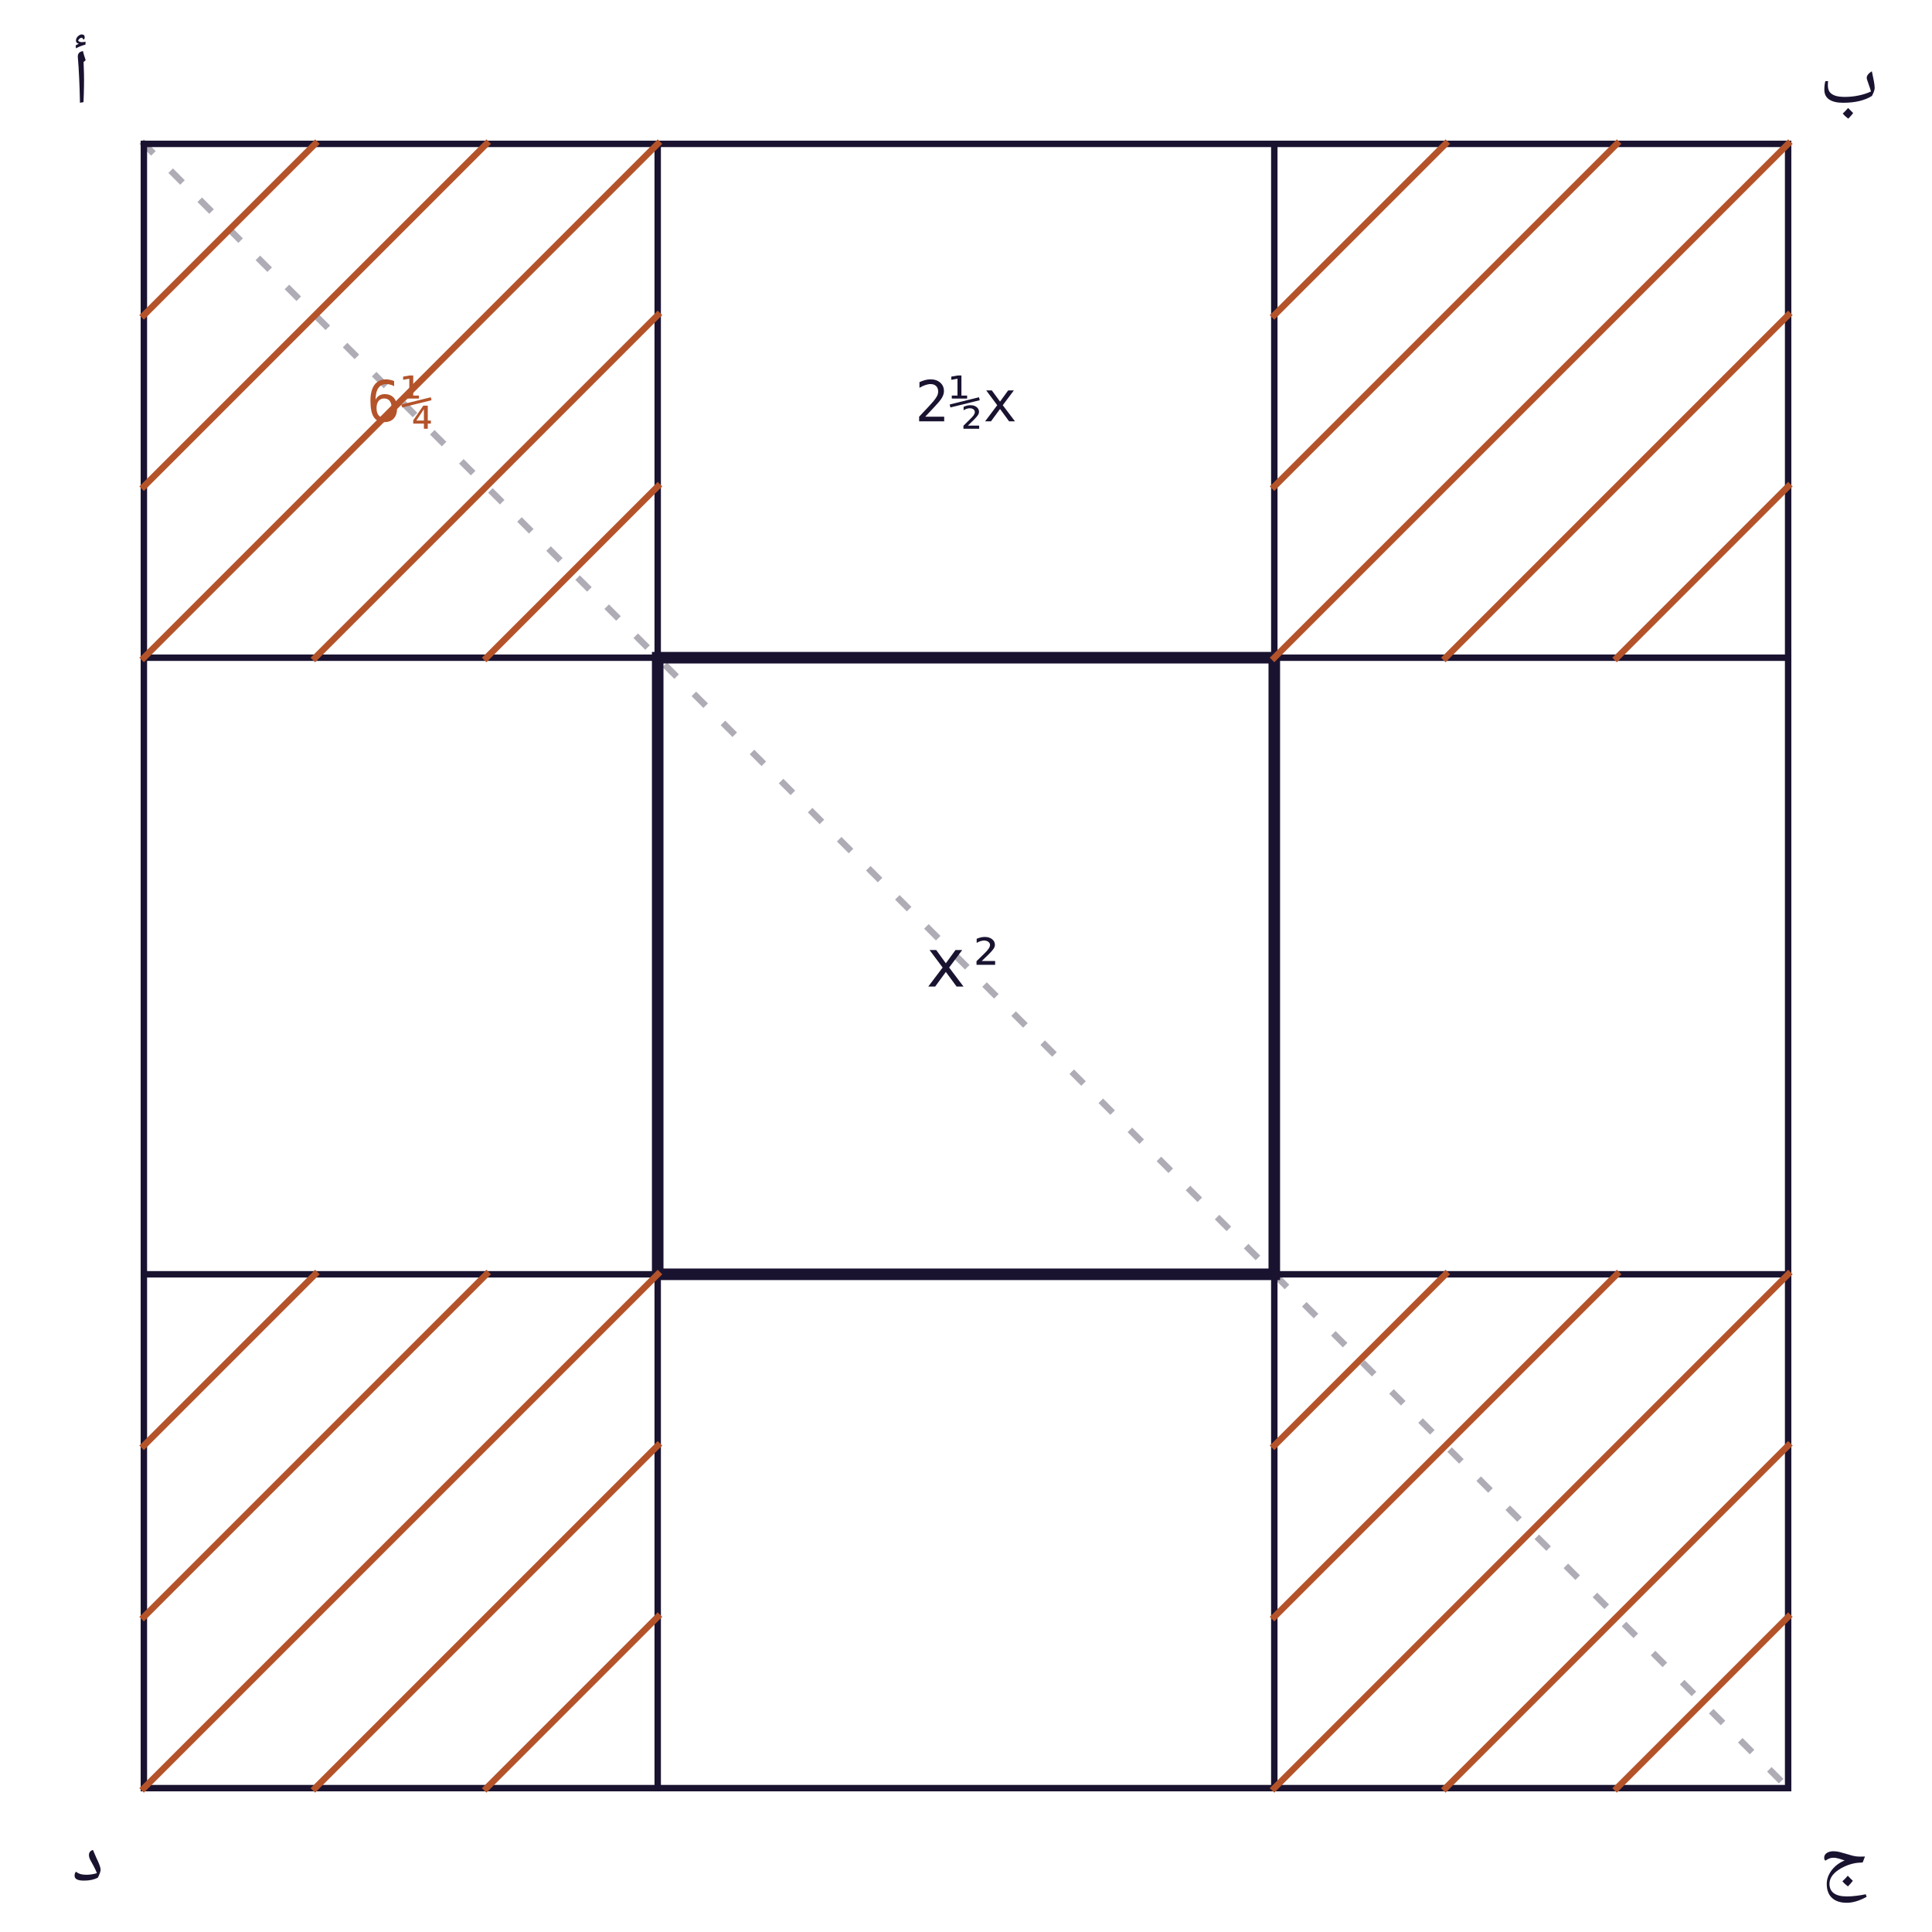
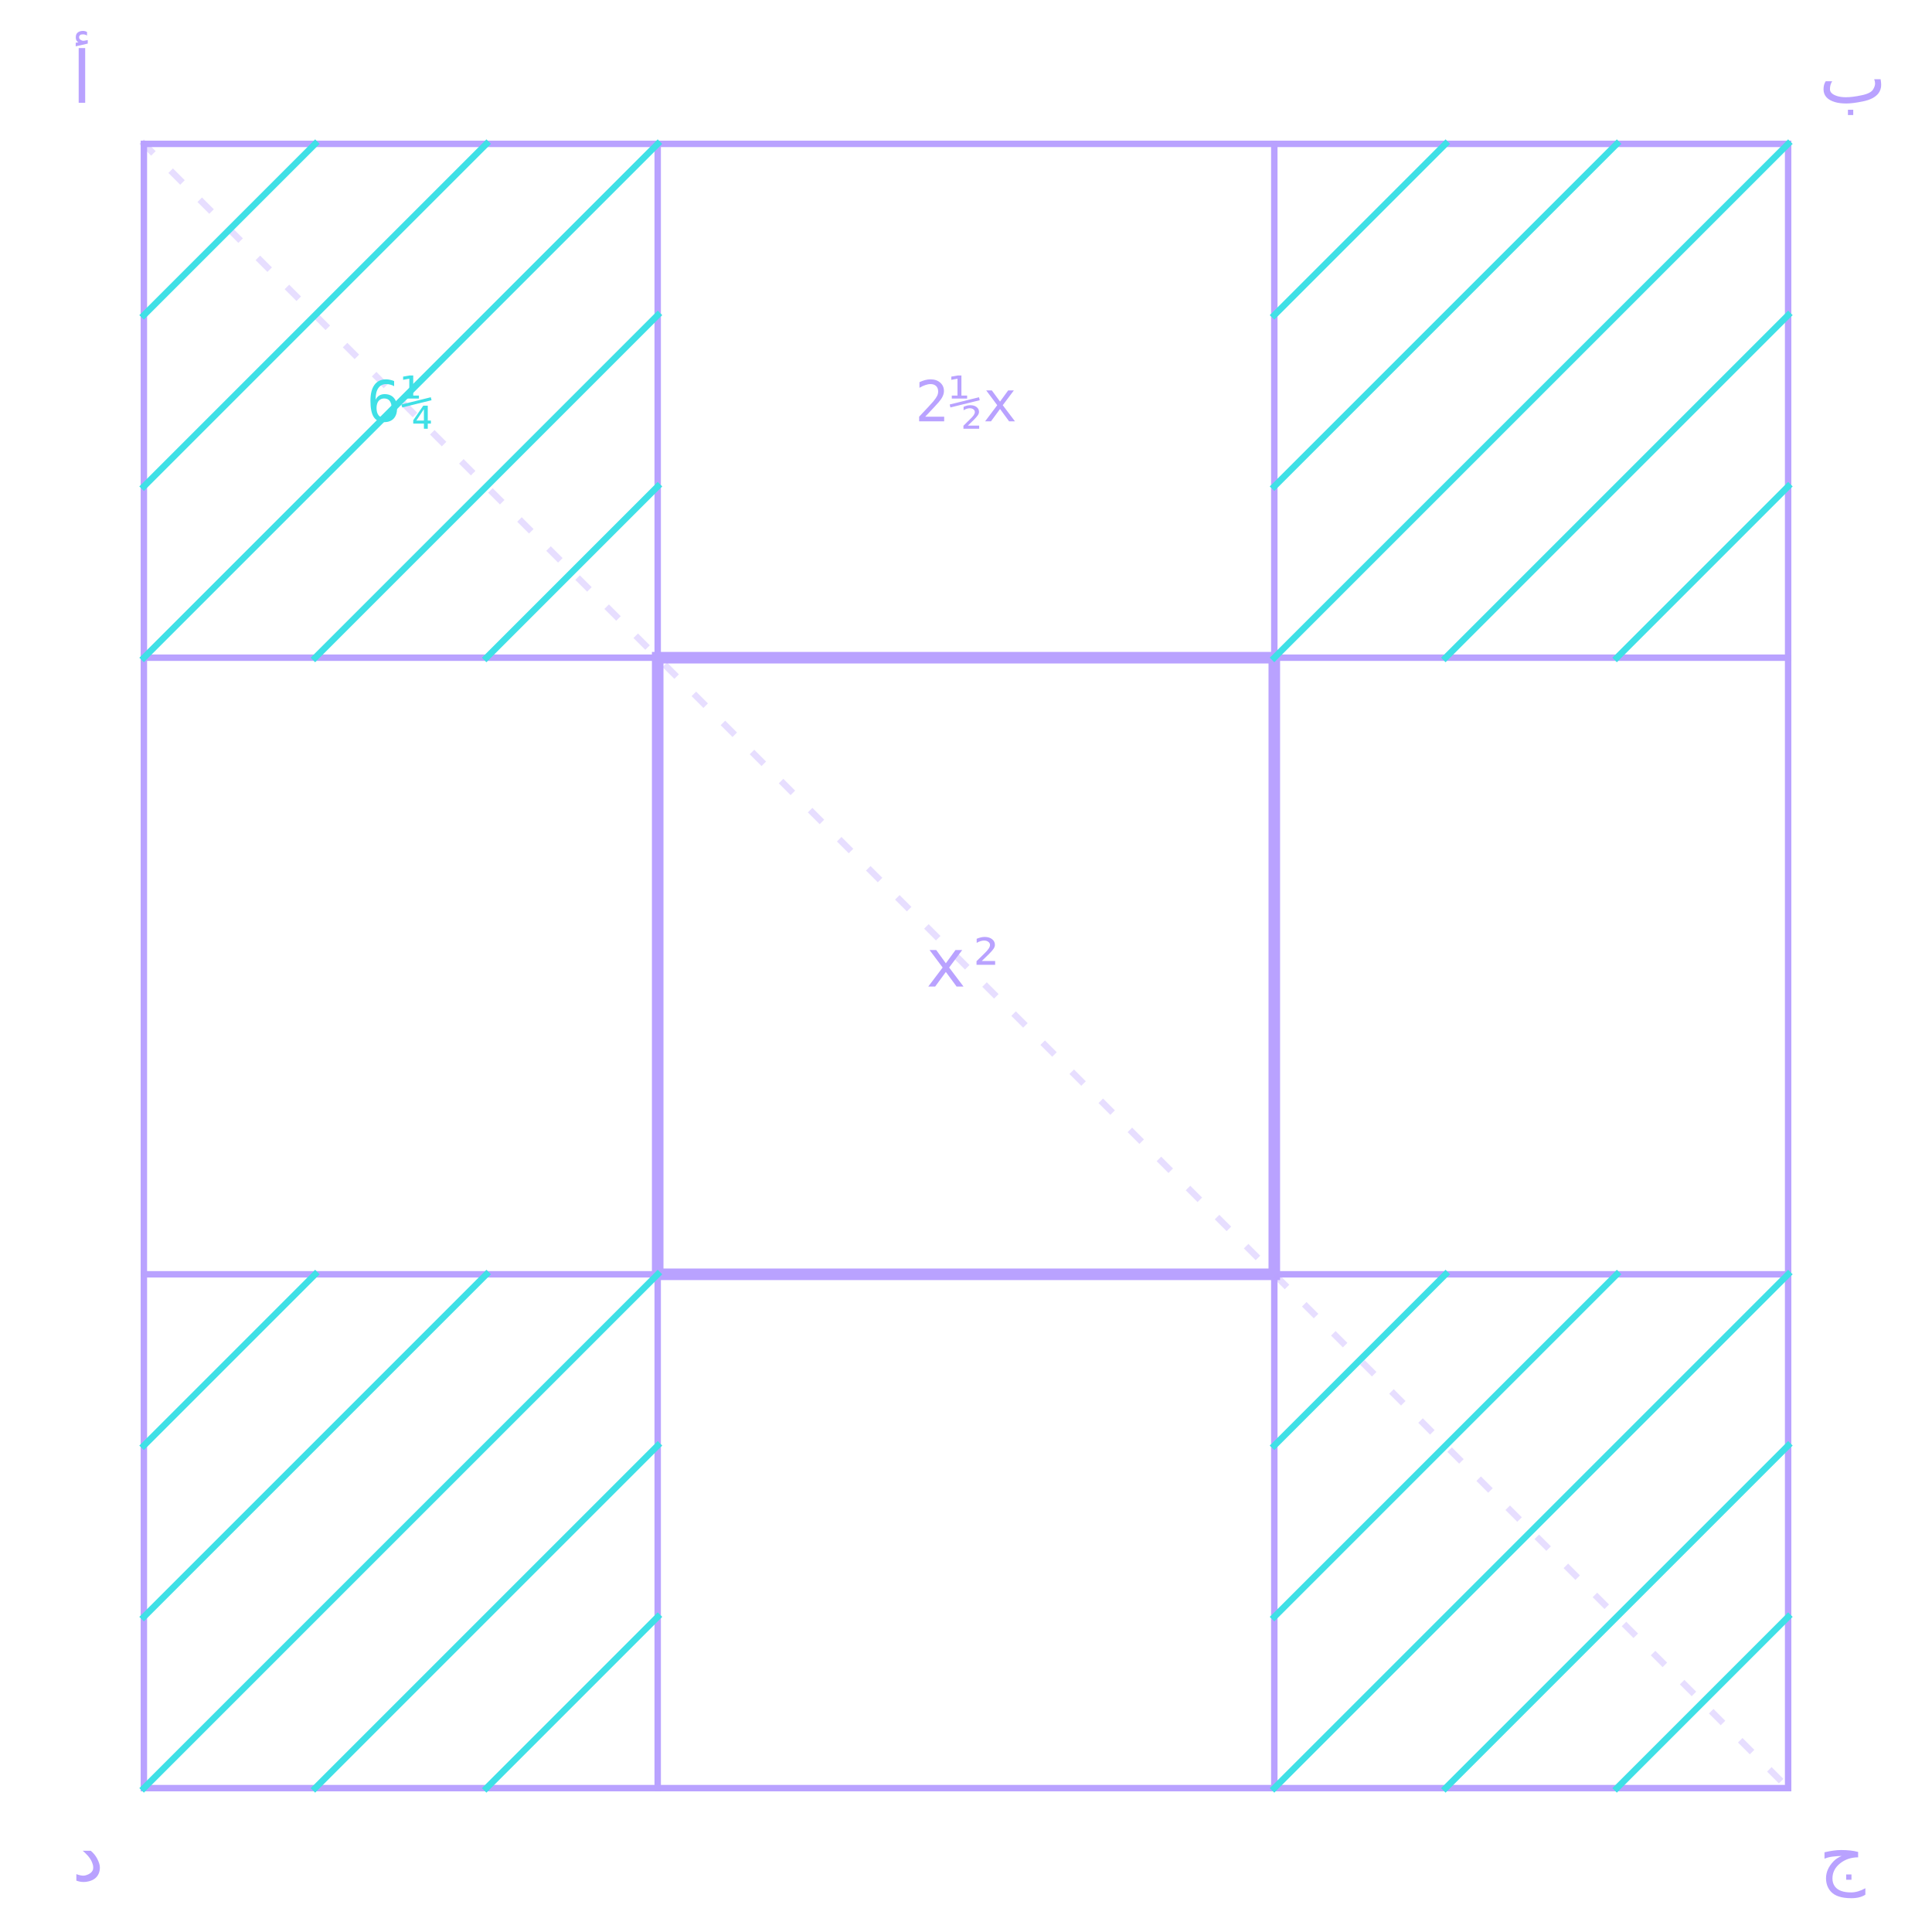
<svg xmlns="http://www.w3.org/2000/svg" viewBox="-28 -28 376.0 376.0" fill="none" stroke-linecap="square">
-   <g stroke="#1A1330" stroke-opacity="1" stroke-width="1.25">
+   <g stroke="#B9A2FF" stroke-opacity="1" stroke-width="1.25">
    <rect x="0" y="0" width="320.0" height="320.0" />
    <line x1="100.0" y1="0" x2="100.0" y2="320.0" />
    <line x1="0" y1="100.0" x2="320.0" y2="100.0" />
    <line x1="220.0" y1="0" x2="220.0" y2="320.0" />
    <line x1="0" y1="220.0" x2="320.0" y2="220.0" />
    <rect x="100.0" y="100.0" width="120" height="120" stroke-width="2.25" />
    <line x1="0" y1="0" x2="320.0" y2="320.0" stroke-opacity="0.35" stroke-dasharray="2 6" />
  </g>
-   <g stroke="#B4532A" stroke-opacity="1" stroke-width="1.25">
+   <g stroke="#3FE0E6" stroke-opacity="1" stroke-width="1.25">
    <line x1="0" y1="33.333" x2="33.333" y2="0" />
    <line x1="0" y1="66.667" x2="66.667" y2="0" />
    <line x1="0" y1="100.0" x2="100.0" y2="0" />
    <line x1="33.333" y1="100.0" x2="100.0" y2="33.333" />
    <line x1="66.667" y1="100.0" x2="100.0" y2="66.667" />
    <line x1="220.0" y1="33.333" x2="253.333" y2="0" />
    <line x1="220.0" y1="66.667" x2="286.667" y2="0" />
    <line x1="220.0" y1="100.0" x2="320.0" y2="0" />
    <line x1="253.333" y1="100.0" x2="320.0" y2="33.333" />
    <line x1="286.667" y1="100.0" x2="320.0" y2="66.667" />
    <line x1="0" y1="253.333" x2="33.333" y2="220.0" />
    <line x1="0" y1="286.667" x2="66.667" y2="220.0" />
    <line x1="0" y1="320.0" x2="100.0" y2="220.0" />
    <line x1="33.333" y1="320.0" x2="100.0" y2="253.333" />
    <line x1="66.667" y1="320.0" x2="100.0" y2="286.667" />
    <line x1="220.0" y1="253.333" x2="253.333" y2="220.0" />
    <line x1="220.0" y1="286.667" x2="286.667" y2="220.0" />
    <line x1="220.0" y1="320.0" x2="320.0" y2="220.0" />
    <line x1="253.333" y1="320.0" x2="320.0" y2="253.333" />
    <line x1="286.667" y1="320.0" x2="320.0" y2="286.667" />
  </g>
-   <text x="-14" y="-8" font-family="Noto Naskh Arabic, serif" font-size="15" fill="#1A1330" stroke="none">أ</text>
-   <text x="326.0" y="-8" font-family="Noto Naskh Arabic, serif" font-size="15" fill="#1A1330" stroke="none">ب</text>
-   <text x="326.0" y="338.0" font-family="Noto Naskh Arabic, serif" font-size="15" fill="#1A1330" stroke="none">ج</text>
-   <text x="-14" y="338.0" font-family="Noto Naskh Arabic, serif" font-size="15" fill="#1A1330" stroke="none">د</text>
-   <text x="160.0" y="164.0" text-anchor="middle" font-family="IBM Plex Mono, monospace" stroke="none" font-size="13" fill="#1A1330">x²</text>
-   <text x="160.0" y="54.0" text-anchor="middle" font-family="IBM Plex Mono, monospace" font-size="11" stroke="none" fill="#1A1330">2½x</text>
-   <text x="50.0" y="54.0" text-anchor="middle" font-family="IBM Plex Mono, monospace" font-size="11" stroke="none" fill="#B4532A">6¼</text>
+   <text x="-14" y="-8" font-family="IBM Plex Sans Arabic, sans-serif" font-size="14" fill="#B9A2FF" stroke="none">أ</text>
+   <text x="326.0" y="-8" font-family="IBM Plex Sans Arabic, sans-serif" font-size="14" fill="#B9A2FF" stroke="none">ب</text>
+   <text x="326.0" y="338.0" font-family="IBM Plex Sans Arabic, sans-serif" font-size="14" fill="#B9A2FF" stroke="none">ج</text>
+   <text x="-14" y="338.0" font-family="IBM Plex Sans Arabic, sans-serif" font-size="14" fill="#B9A2FF" stroke="none">د</text>
+   <text x="160.0" y="164.0" text-anchor="middle" font-family="IBM Plex Mono, monospace" stroke="none" font-size="13" fill="#B9A2FF">x²</text>
+   <text x="160.0" y="54.0" text-anchor="middle" font-family="IBM Plex Mono, monospace" font-size="11" stroke="none" fill="#B9A2FF">2½x</text>
+   <text x="50.0" y="54.0" text-anchor="middle" font-family="IBM Plex Mono, monospace" font-size="11" stroke="none" fill="#3FE0E6">6¼</text>
</svg>
